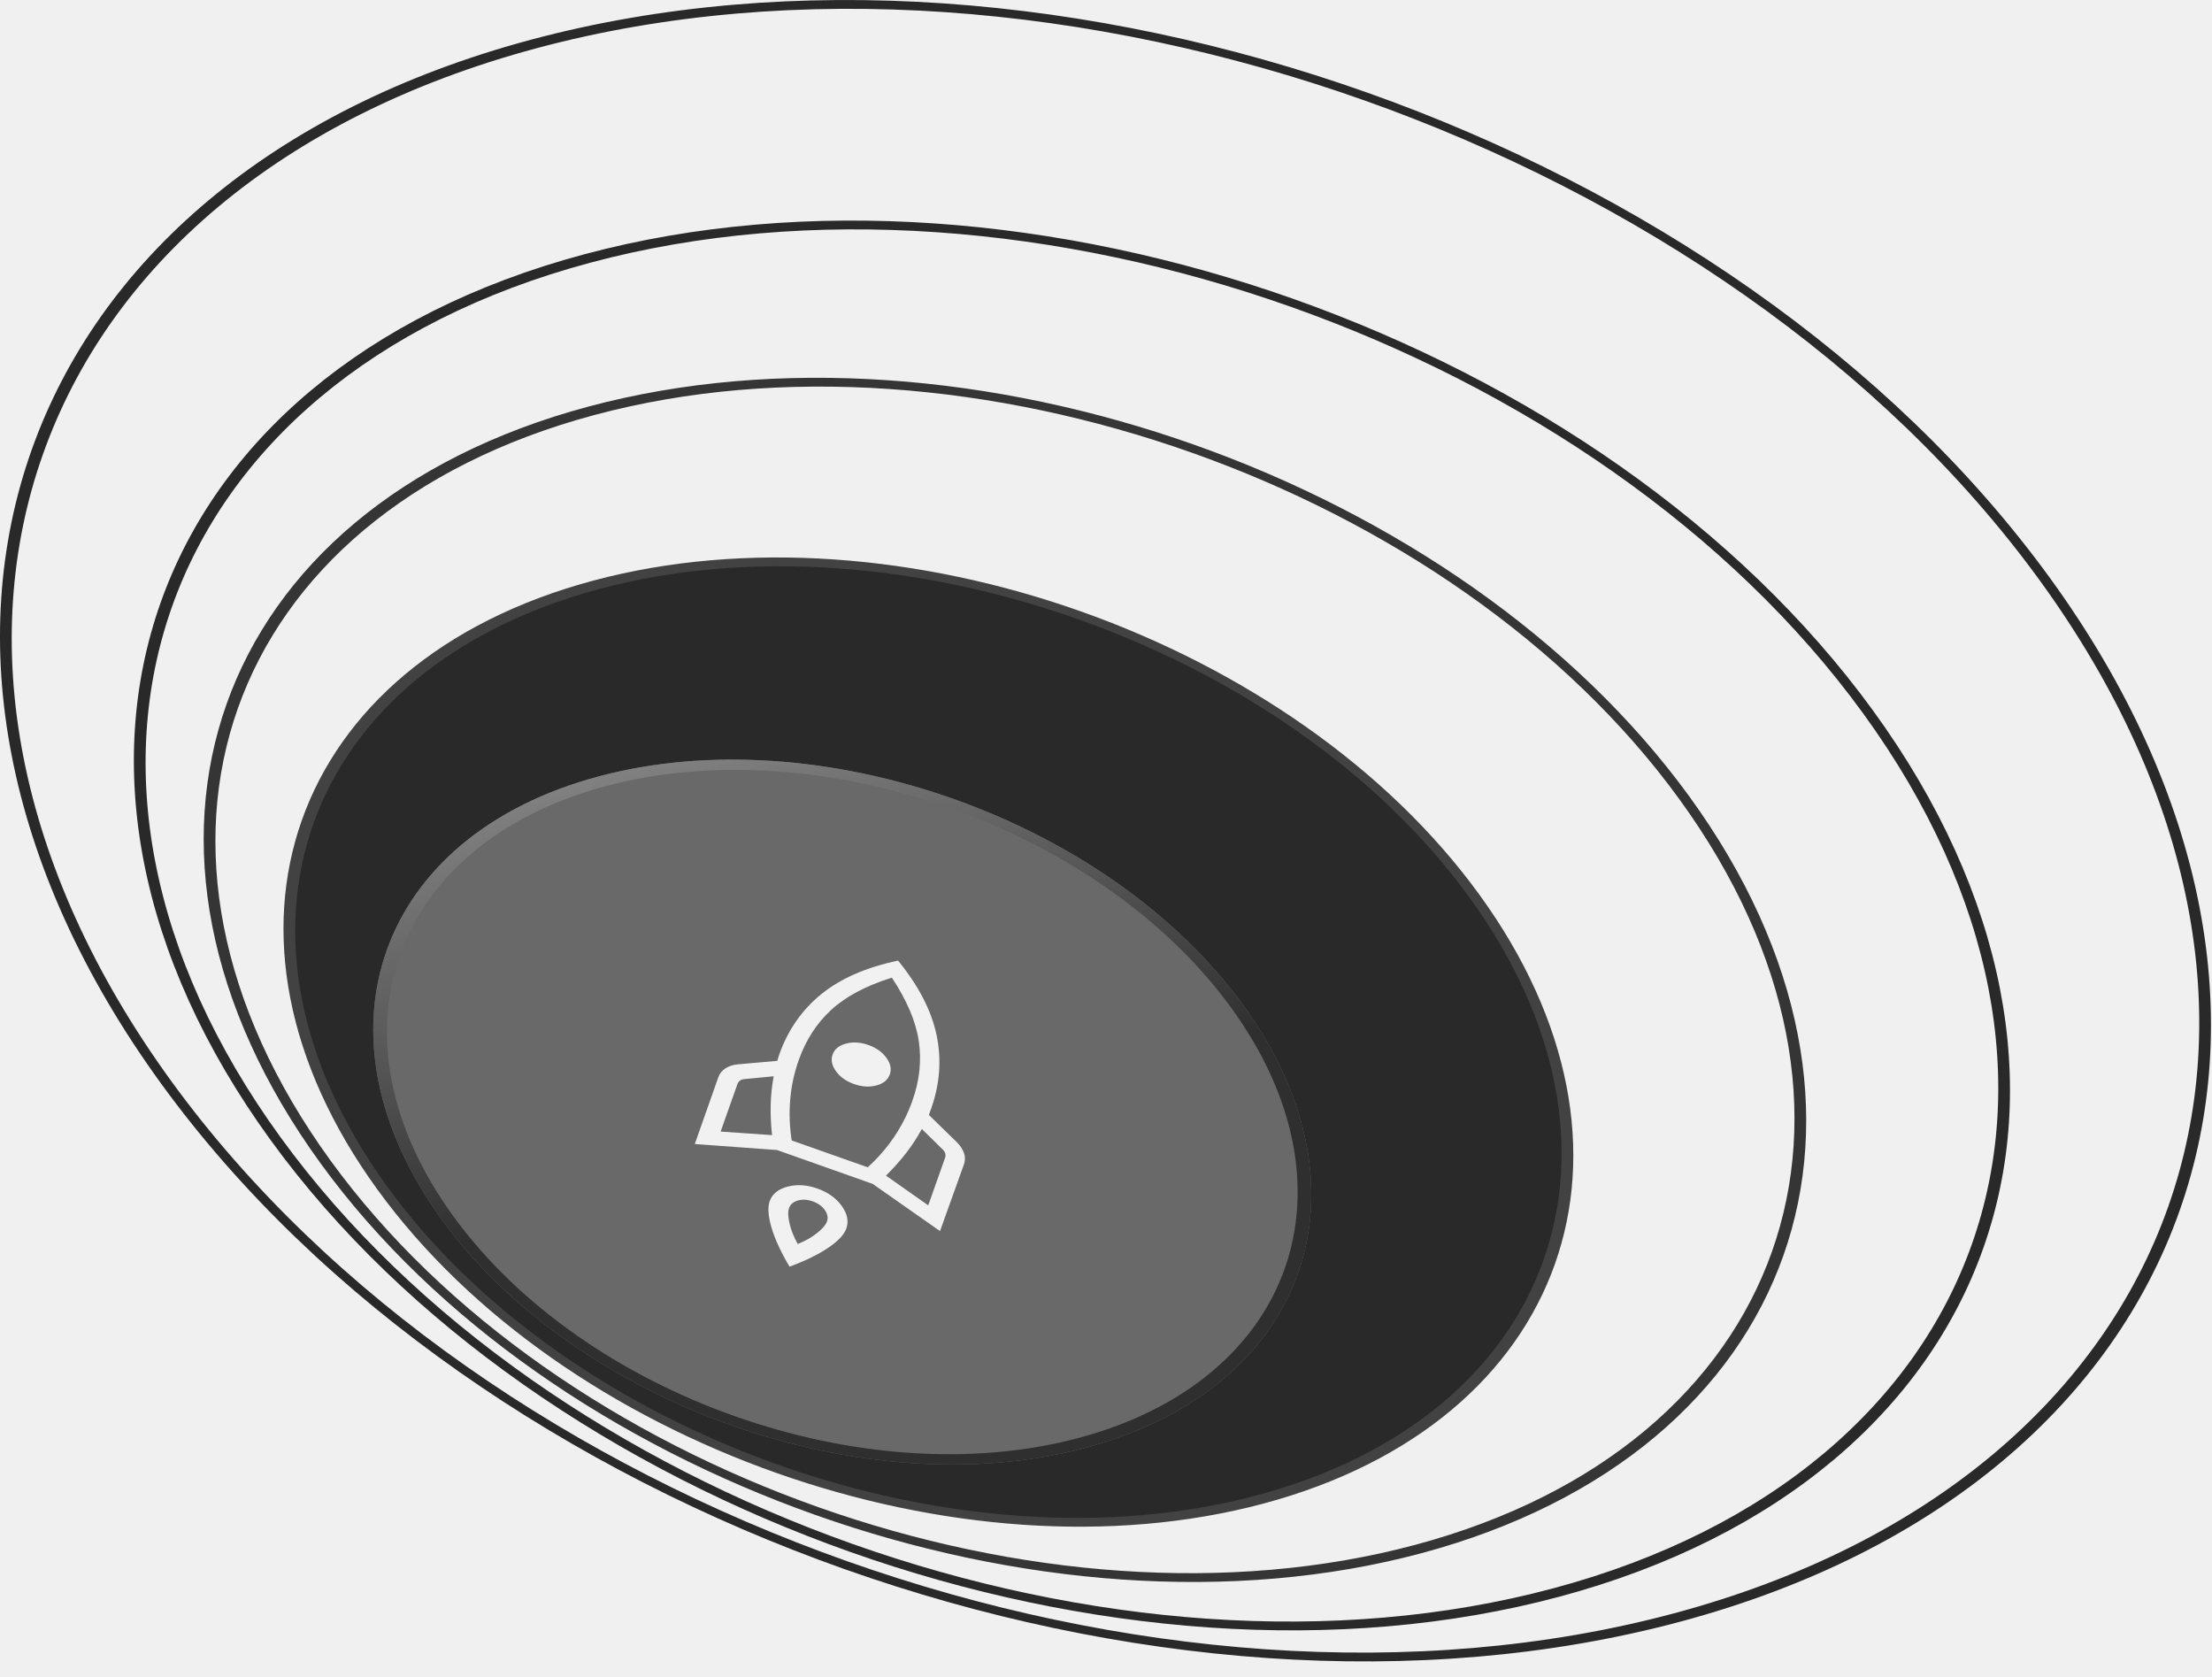
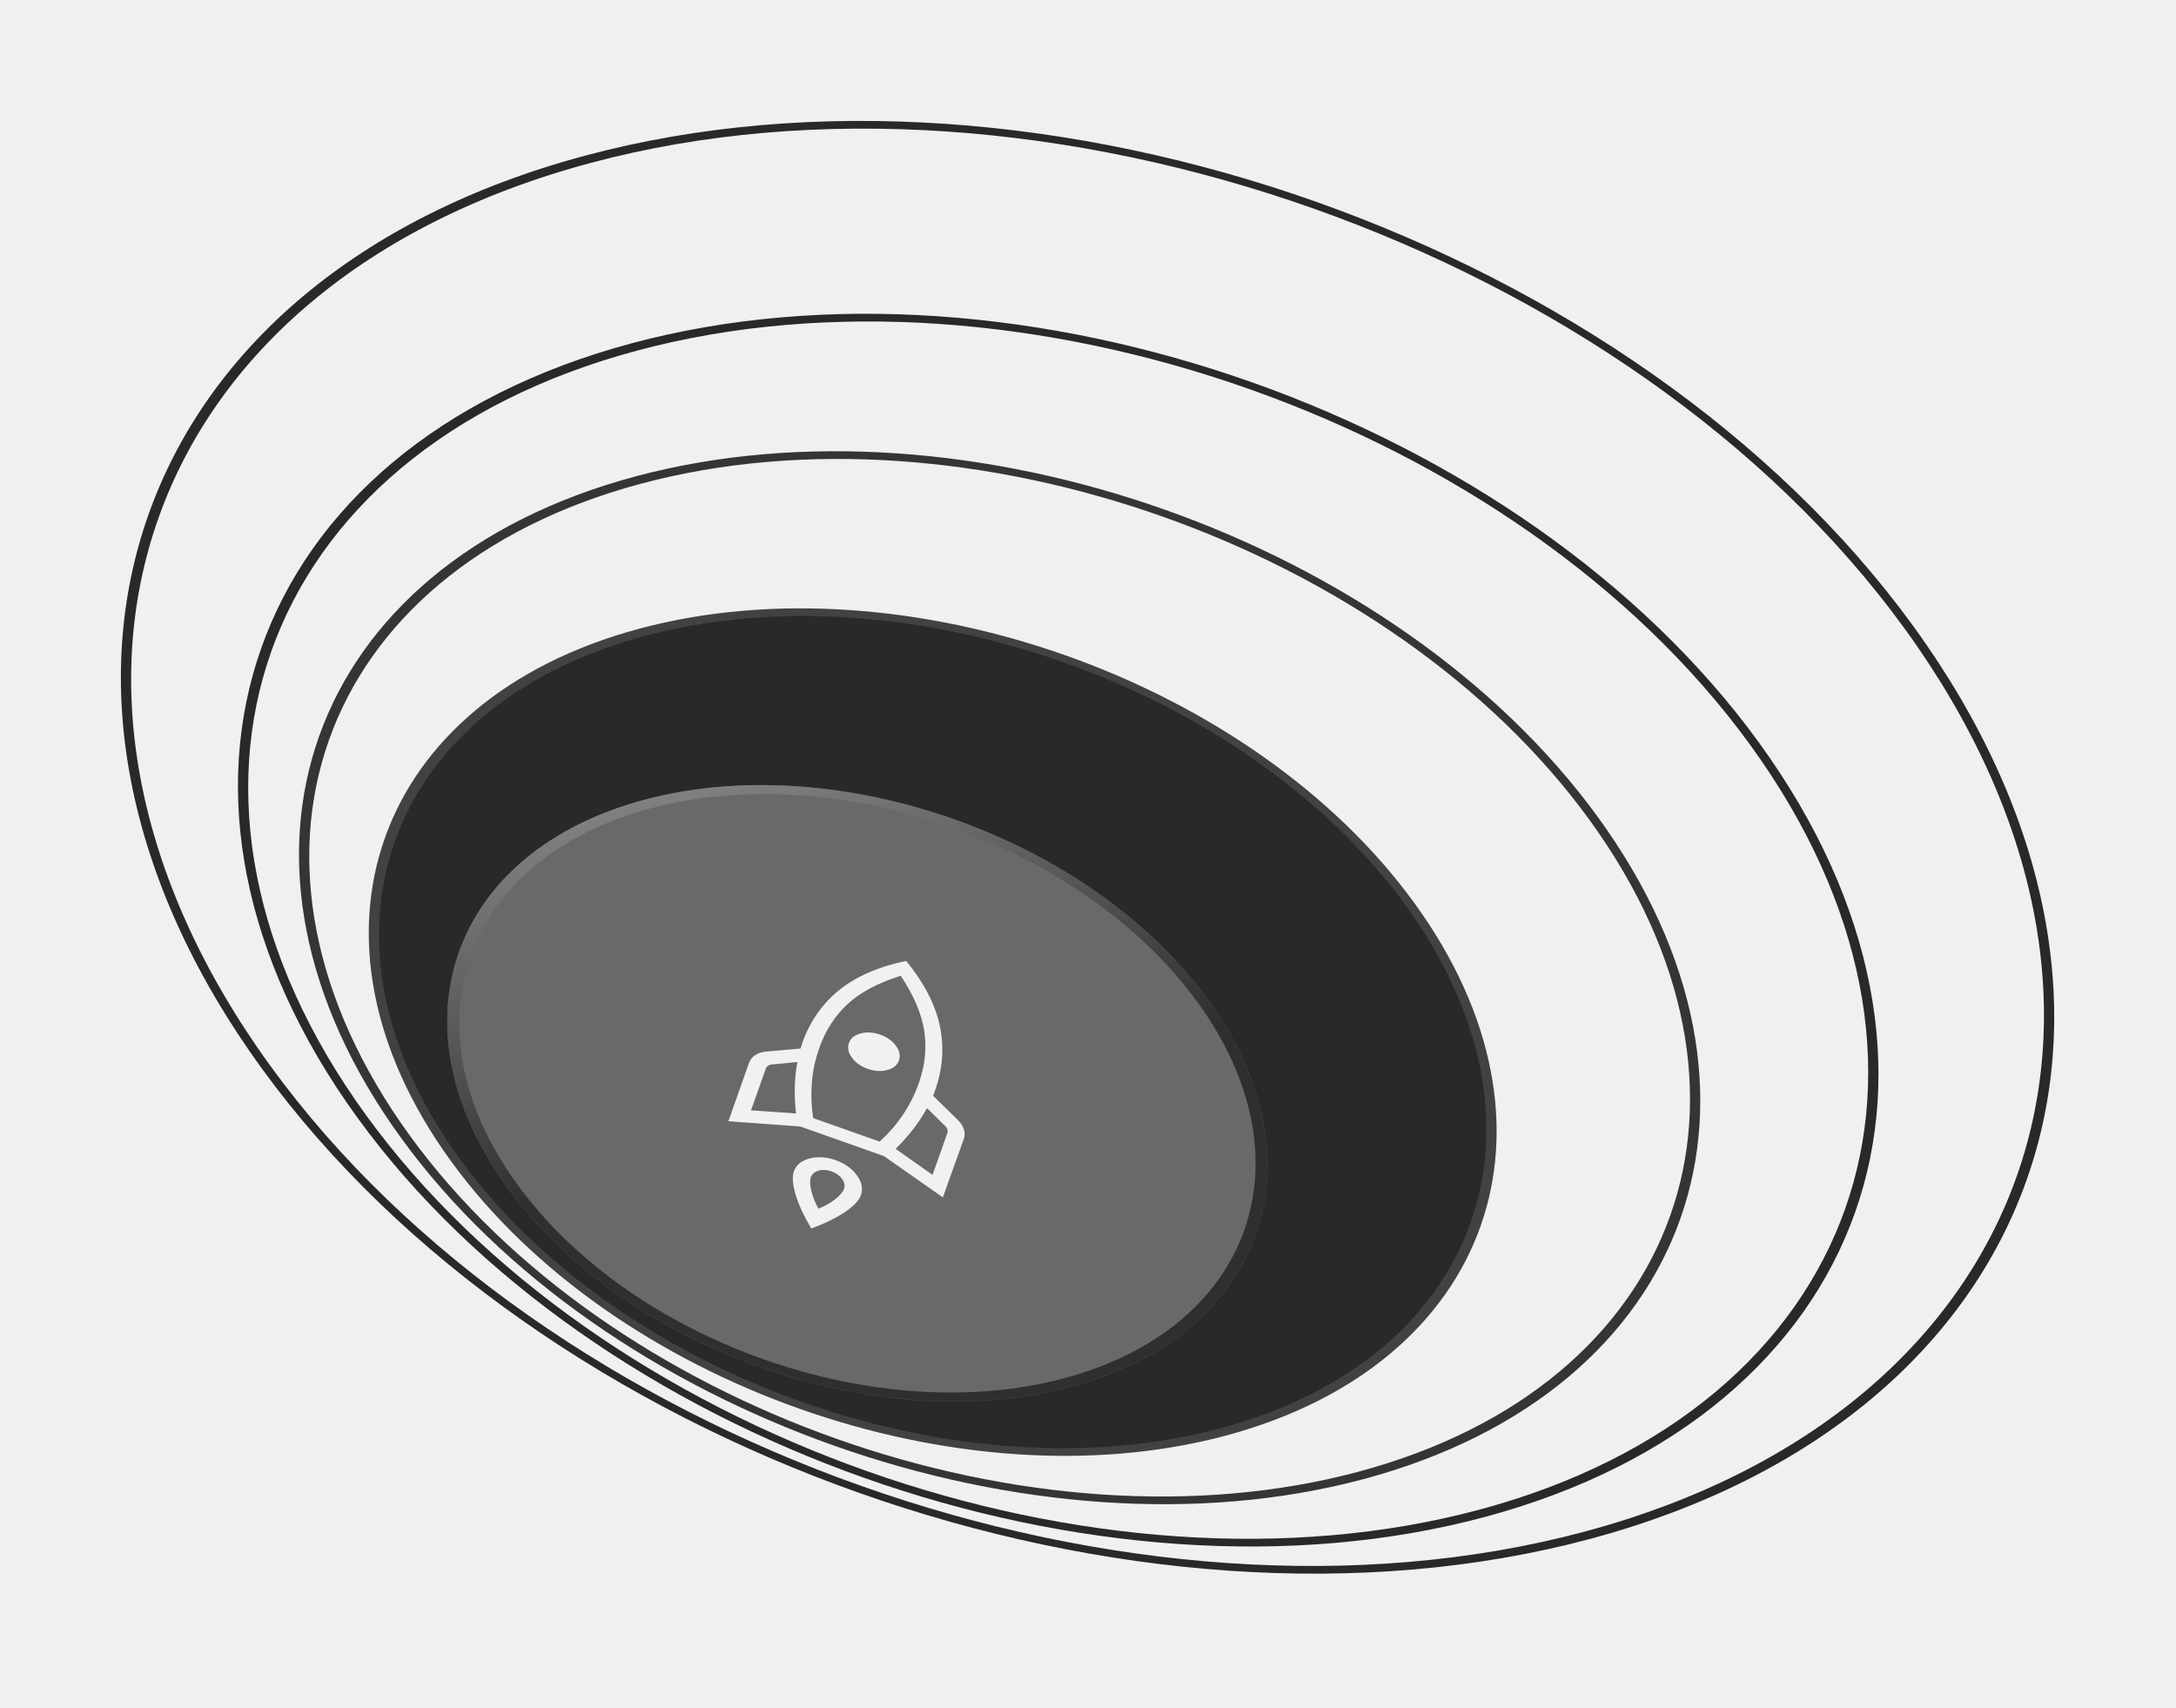
- <svg xmlns="http://www.w3.org/2000/svg" width="128" height="97" viewBox="0 0 128 97" fill="none">
-   <circle cx="48" cy="48" r="47.7" transform="matrix(.96593 -.25882 .58779 .80902 -12.55 27.134)" stroke="#292929" stroke-width=".6" />
-   <circle cx="56.567" cy="56.567" r="56.267" transform="matrix(.96593 -.25882 .58779 .80902 -23.919 16.939)" stroke="#292929" stroke-width=".6" />
-   <circle cx="41" cy="41" r="40.7" transform="matrix(.96593 -.25882 .58779 .80902 -5.55 34.134)" stroke="#353535" stroke-width=".6" />
-   <circle cx="33" cy="33" r="32.7" transform="matrix(.96593 -.25882 .58779 .80902 2.45 42.134)" fill="#292929" stroke="#424242" stroke-width=".6" />
-   <g clip-path="url(#a)">
-     <rect width="48" height="48" rx="24" transform="matrix(.96593 -.25882 .58779 .80902 11.45 51.134)" fill="#696969" />
-     <g clip-path="url(#b)">
-       <g clip-path="url(#c)">
-         <path d="m41.7 65.468 2.977.205a13 13 0 0 1-.081-1.72q.018-.846.173-1.684l-1.656.16a.54.54 0 0 0-.282.084.4.4 0 0 0-.156.2zm4.114.513 4.395 1.554a9.5 9.5 0 0 0 1.504-1.718 9.2 9.2 0 0 0 1.093-2.16q.611-1.725.36-3.427-.253-1.7-1.558-3.667-2.252.705-3.513 1.868-1.258 1.162-1.87 2.887a9 9 0 0 0-.504 2.374 9.8 9.8 0 0 0 .093 2.29m3.608-3.262q-.684-.242-1.046-.74-.362-.5-.196-.97t.775-.632 1.29.079q.683.24 1.047.741.364.5.196.968-.167.471-.775.633-.609.163-1.29-.08m4.29 7.017.977-2.756a.4.4 0 0 0 .005-.253.54.54 0 0 0-.165-.243l-1.187-1.166q-.407.748-.927 1.415-.522.666-1.147 1.283zm-1.745-14.159q1.782 2.186 2.227 4.304.446 2.117-.311 4.257l-.067.185-.065.185 1.596 1.555q.316.306.432.641a.96.96 0 0 1 .004.648l-1.389 3.873-3.896-2.73-5.538-1.96-4.757-.347 1.364-3.867q.11-.312.408-.508.298-.197.736-.236l2.266-.2q.037-.102.056-.182t.057-.182q.758-2.14 2.438-3.499t4.44-1.937M44.54 69.492q.223-.627 1.037-.839t1.727.112 1.402 1.002q.49.681.268 1.307-.192.545-1.066 1.129-.873.585-2.221 1.08-.735-1.233-1.037-2.24-.3-1.006-.11-1.551m1.117.403q-.108.309.034.901.142.594.472 1.176.623-.246 1.103-.622.48-.377.589-.685.113-.32-.125-.658-.24-.337-.706-.502t-.86-.047q-.392.117-.507.437" fill="#f1f1f1" />
+ <svg xmlns="http://www.w3.org/2000/svg" width="144" height="113" viewBox="0 0 144 113" fill="none">
+   <defs>
+     <style>@keyframes ripple1{0%{r:47.7;opacity:1}50%{r:52;opacity:0.3}100%{r:47.7;opacity:1}}@keyframes ripple2{0%{r:56.267;opacity:1}50%{r:61;opacity:0.25}100%{r:56.267;opacity:1}}@keyframes ripple3{0%{r:40.7;opacity:1}50%{r:45;opacity:0.4}100%{r:40.7;opacity:1}}@keyframes ripple4{0%{r:32.7;opacity:1}50%{r:37;opacity:0.5}100%{r:32.7;opacity:1}}.ripple1{animation:ripple1 2s ease-in-out infinite}.ripple2{animation:ripple2 2s ease-in-out 0.2s infinite}.ripple3{animation:ripple3 2s ease-in-out 0.4s infinite}.ripple4{animation:ripple4 2s ease-in-out 0.6s infinite}</style>
+   </defs>
+   <g transform="translate(8, 8)">
+     <circle cx="48" cy="48" r="47.7" class="ripple1" transform="matrix(.96593 -.25882 .58779 .80902 -12.55 27.134)" stroke="#292929" stroke-width=".6" />
+     <circle cx="56.567" cy="56.567" r="56.267" class="ripple2" transform="matrix(.96593 -.25882 .58779 .80902 -23.919 16.939)" stroke="#292929" stroke-width=".6" />
+     <circle cx="41" cy="41" r="40.7" class="ripple3" transform="matrix(.96593 -.25882 .58779 .80902 -5.55 34.134)" stroke="#353535" stroke-width=".6" />
+     <circle cx="33" cy="33" r="32.7" class="ripple4" transform="matrix(.96593 -.25882 .58779 .80902 2.45 42.134)" fill="#292929" stroke="#424242" stroke-width=".6" />
+     <g clip-path="url(#a)">
+       <rect width="48" height="48" rx="24" transform="matrix(.96593 -.25882 .58779 .80902 11.45 51.134)" fill="#696969" />
+       <g clip-path="url(#b)">
+         <g clip-path="url(#c)">
+           <path d="m41.7 65.468 2.977.205a13 13 0 0 1-.081-1.72q.018-.846.173-1.684l-1.656.16a.54.54 0 0 0-.282.084.4.4 0 0 0-.156.2zm4.114.513 4.395 1.554a9.5 9.5 0 0 0 1.504-1.718 9.2 9.2 0 0 0 1.093-2.16q.611-1.725.36-3.427-.253-1.7-1.558-3.667-2.252.705-3.513 1.868-1.258 1.162-1.87 2.887a9 9 0 0 0-.504 2.374 9.8 9.8 0 0 0 .093 2.29m3.608-3.262q-.684-.242-1.046-.74-.362-.5-.196-.97t.775-.632 1.29.079q.683.24 1.047.741.364.5.196.968-.167.471-.775.633-.609.163-1.29-.08m4.29 7.017.977-2.756a.4.4 0 0 0 .005-.253.54.54 0 0 0-.165-.243l-1.187-1.166q-.407.748-.927 1.415-.522.666-1.147 1.283zm-1.745-14.159q1.782 2.186 2.227 4.304.446 2.117-.311 4.257l-.067.185-.065.185 1.596 1.555q.316.306.432.641a.96.96 0 0 1 .004.648l-1.389 3.873-3.896-2.73-5.538-1.96-4.757-.347 1.364-3.867q.11-.312.408-.508.298-.197.736-.236l2.266-.2q.037-.102.056-.182t.057-.182q.758-2.14 2.438-3.499t4.44-1.937M44.54 69.492q.223-.627 1.037-.839t1.727.112 1.402 1.002q.49.681.268 1.307-.192.545-1.066 1.129-.873.585-2.221 1.08-.735-1.233-1.037-2.24-.3-1.006-.11-1.551m1.117.403q-.108.309.034.901.142.594.472 1.176.623-.246 1.103-.622.48-.377.589-.685.113-.32-.125-.658-.24-.337-.706-.502t-.86-.047q-.392.117-.507.437" fill="#f1f1f1" />
+         </g>
      </g>
    </g>
+     <rect x=".544" y=".193" width="47.3" height="47.3" rx="23.65" transform="matrix(.96593 -.25882 .58779 .80902 11.356 51.311)" stroke="url(#d)" stroke-width=".7" />
  </g>
-   <rect x=".544" y=".193" width="47.3" height="47.3" rx="23.65" transform="matrix(.96593 -.25882 .58779 .80902 11.356 51.311)" stroke="url(#d)" stroke-width=".7" />
  <defs>
    <clipPath id="a">
      <rect width="48" height="48" rx="24" transform="matrix(.96593 -.25882 .58779 .80902 11.45 51.134)" fill="#fff" />
    </clipPath>
    <clipPath id="b">
      <path fill="#fff" d="m30.095 57.736 23.182-6.212 14.107 19.417-23.182 6.211z" />
    </clipPath>
    <clipPath id="c">
      <path fill="#fff" d="m30.095 57.736 23.182-6.212 14.107 19.417-23.182 6.211z" />
    </clipPath>
    <linearGradient id="d" x1="24" y1="0" x2="24" y2="48" gradientUnits="userSpaceOnUse">
      <stop stop-color="gray" />
      <stop offset=".534" stop-color="#2f2f2f" />
    </linearGradient>
  </defs>
</svg>
